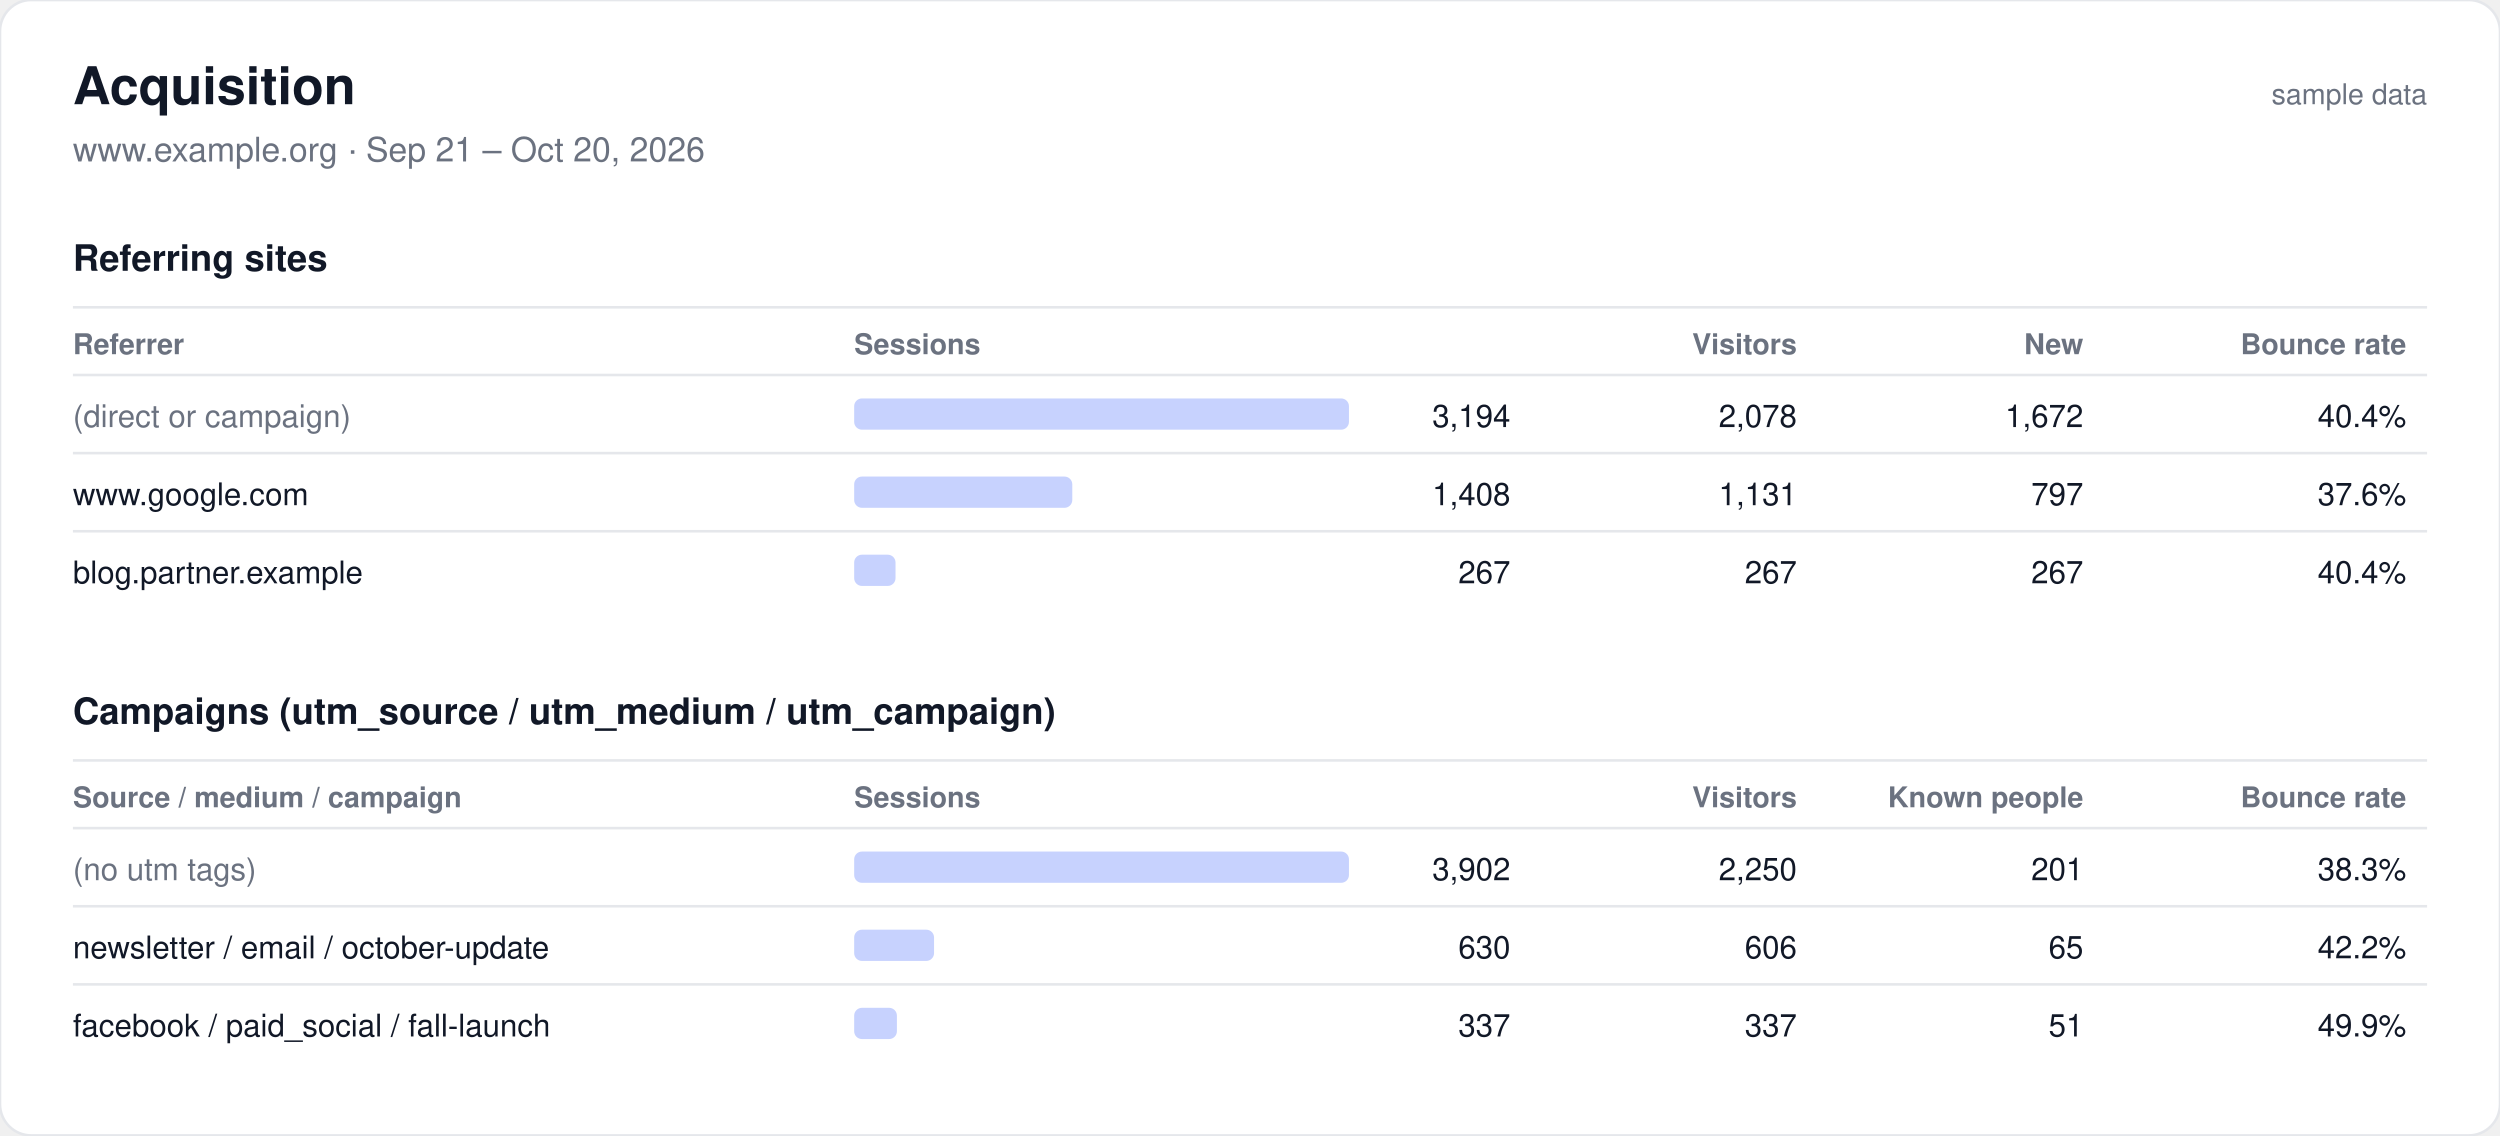
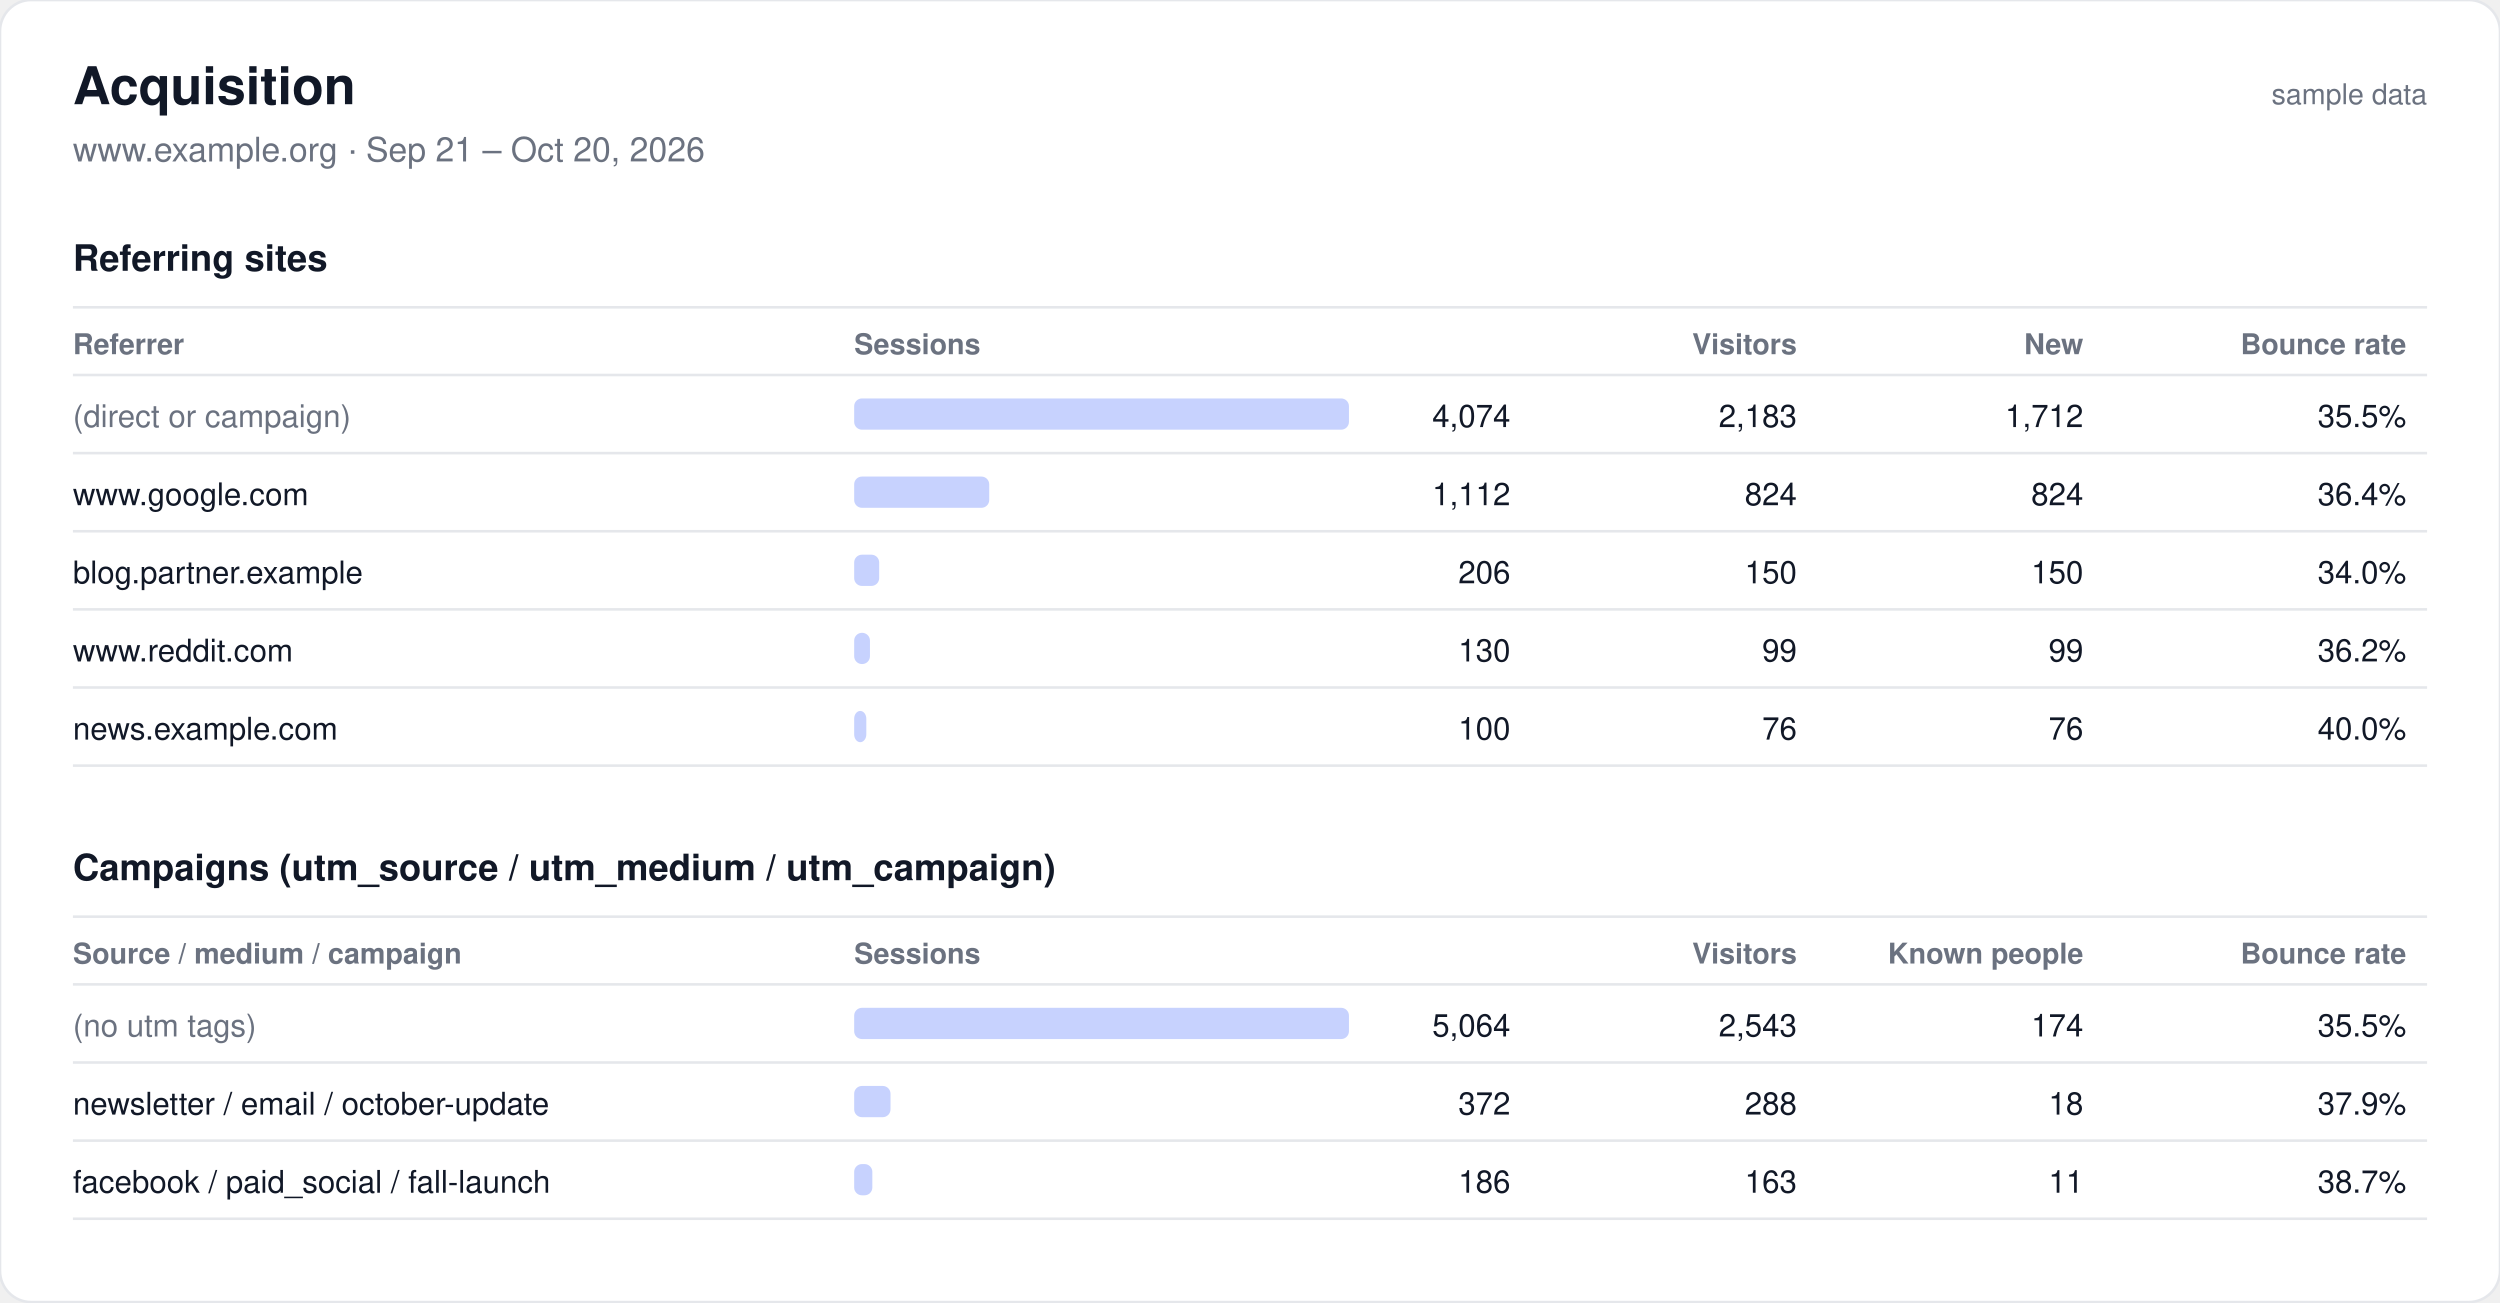
- <svg xmlns="http://www.w3.org/2000/svg" width="960" height="436" viewBox="0 0 960 436" font-family="-apple-system, BlinkMacSystemFont, 'Segoe UI', Helvetica, Arial, sans-serif">
-   <rect width="960" height="436" rx="12" fill="#ffffff" stroke="#e5e7eb" />
+ <svg xmlns="http://www.w3.org/2000/svg" width="960" height="500" viewBox="0 0 960 500" font-family="-apple-system, BlinkMacSystemFont, 'Segoe UI', Helvetica, Arial, sans-serif">
+   <rect width="960" height="500" rx="12" fill="#ffffff" stroke="#e5e7eb" />
  <text x="28" y="40" font-size="20" fill="#111827" font-weight="600" text-anchor="start">Acquisition</text>
  <text x="28" y="62" font-size="13" fill="#6b7280" font-weight="400" text-anchor="start">www.example.org · Sep 21 – Oct 20, 2026</text>
  <text x="932" y="40" font-size="11" fill="#6b7280" font-weight="400" text-anchor="end">sample data</text>
  <text x="28" y="104" font-size="14" fill="#111827" font-weight="600" text-anchor="start">Referring sites</text>
  <line x1="28" x2="932" y1="118" y2="118" stroke="#e5e7eb" />
  <text x="28" y="136" font-size="11" fill="#6b7280" font-weight="600" text-anchor="start">Referrer</text>
  <text x="328" y="136" font-size="11" fill="#6b7280" font-weight="600" text-anchor="start">Sessions</text>
  <text x="690" y="136" font-size="11" fill="#6b7280" font-weight="600" text-anchor="end">Visitors</text>
  <text x="800" y="136" font-size="11" fill="#6b7280" font-weight="600" text-anchor="end">New</text>
  <text x="924" y="136" font-size="11" fill="#6b7280" font-weight="600" text-anchor="end">Bounce rate</text>
  <line x1="28" x2="932" y1="144" y2="144" stroke="#e5e7eb" />
  <text x="28" y="164" font-size="12" fill="#6b7280" font-weight="400" text-anchor="start">(direct or campaign)</text>
  <rect x="328" y="153" width="190" height="12" rx="3" fill="#c7d2fe" />
-   <text x="580" y="164" font-size="12" fill="#111827" font-weight="400" text-anchor="end">3,194</text>
-   <text x="690" y="164" font-size="12" fill="#111827" font-weight="400" text-anchor="end">2,078</text>
-   <text x="800" y="164" font-size="12" fill="#111827" font-weight="400" text-anchor="end">1,672</text>
-   <text x="924" y="164" font-size="12" fill="#111827" font-weight="400" text-anchor="end">40.4%</text>
+   <text x="580" y="164" font-size="12" fill="#111827" font-weight="400" text-anchor="end">4,074</text>
+   <text x="690" y="164" font-size="12" fill="#111827" font-weight="400" text-anchor="end">2,183</text>
+   <text x="800" y="164" font-size="12" fill="#111827" font-weight="400" text-anchor="end">1,712</text>
+   <text x="924" y="164" font-size="12" fill="#111827" font-weight="400" text-anchor="end">35.5%</text>
  <line x1="28" x2="932" y1="174" y2="174" stroke="#e5e7eb" />
  <text x="28" y="194" font-size="12" fill="#111827" font-weight="400" text-anchor="start">www.google.com</text>
-   <rect x="328" y="183" width="83.757" height="12" rx="3" fill="#c7d2fe" />
-   <text x="580" y="194" font-size="12" fill="#111827" font-weight="400" text-anchor="end">1,408</text>
-   <text x="690" y="194" font-size="12" fill="#111827" font-weight="400" text-anchor="end">1,131</text>
-   <text x="800" y="194" font-size="12" fill="#111827" font-weight="400" text-anchor="end">797</text>
-   <text x="924" y="194" font-size="12" fill="#111827" font-weight="400" text-anchor="end">37.6%</text>
+   <rect x="328" y="183" width="51.861" height="12" rx="3" fill="#c7d2fe" />
+   <text x="580" y="194" font-size="12" fill="#111827" font-weight="400" text-anchor="end">1,112</text>
+   <text x="690" y="194" font-size="12" fill="#111827" font-weight="400" text-anchor="end">824</text>
+   <text x="800" y="194" font-size="12" fill="#111827" font-weight="400" text-anchor="end">824</text>
+   <text x="924" y="194" font-size="12" fill="#111827" font-weight="400" text-anchor="end">36.4%</text>
  <line x1="28" x2="932" y1="204" y2="204" stroke="#e5e7eb" />
  <text x="28" y="224" font-size="12" fill="#111827" font-weight="400" text-anchor="start">blog.partner.example</text>
-   <rect x="328" y="213" width="15.883" height="12" rx="3" fill="#c7d2fe" />
-   <text x="580" y="224" font-size="12" fill="#111827" font-weight="400" text-anchor="end">267</text>
-   <text x="690" y="224" font-size="12" fill="#111827" font-weight="400" text-anchor="end">267</text>
-   <text x="800" y="224" font-size="12" fill="#111827" font-weight="400" text-anchor="end">267</text>
-   <text x="924" y="224" font-size="12" fill="#111827" font-weight="400" text-anchor="end">40.4%</text>
-   <text x="28" y="278" font-size="14" fill="#111827" font-weight="600" text-anchor="start">Campaigns (utm_source / utm_medium / utm_campaign)</text>
-   <line x1="28" x2="932" y1="292" y2="292" stroke="#e5e7eb" />
-   <text x="28" y="310" font-size="11" fill="#6b7280" font-weight="600" text-anchor="start">Source / medium / campaign</text>
-   <text x="328" y="310" font-size="11" fill="#6b7280" font-weight="600" text-anchor="start">Sessions</text>
-   <text x="690" y="310" font-size="11" fill="#6b7280" font-weight="600" text-anchor="end">Visitors</text>
-   <text x="800" y="310" font-size="11" fill="#6b7280" font-weight="600" text-anchor="end">Known people</text>
-   <text x="924" y="310" font-size="11" fill="#6b7280" font-weight="600" text-anchor="end">Bounce rate</text>
-   <line x1="28" x2="932" y1="318" y2="318" stroke="#e5e7eb" />
-   <text x="28" y="338" font-size="12" fill="#6b7280" font-weight="400" text-anchor="start">(no utm tags)</text>
-   <rect x="328" y="327" width="190" height="12" rx="3" fill="#c7d2fe" />
-   <text x="580" y="338" font-size="12" fill="#111827" font-weight="400" text-anchor="end">3,902</text>
-   <text x="690" y="338" font-size="12" fill="#111827" font-weight="400" text-anchor="end">2,250</text>
-   <text x="800" y="338" font-size="12" fill="#111827" font-weight="400" text-anchor="end">201</text>
-   <text x="924" y="338" font-size="12" fill="#111827" font-weight="400" text-anchor="end">38.3%</text>
-   <line x1="28" x2="932" y1="348" y2="348" stroke="#e5e7eb" />
-   <text x="28" y="368" font-size="12" fill="#111827" font-weight="400" text-anchor="start">newsletter / email / october-update</text>
-   <rect x="328" y="357" width="30.677" height="12" rx="3" fill="#c7d2fe" />
-   <text x="580" y="368" font-size="12" fill="#111827" font-weight="400" text-anchor="end">630</text>
-   <text x="690" y="368" font-size="12" fill="#111827" font-weight="400" text-anchor="end">606</text>
-   <text x="800" y="368" font-size="12" fill="#111827" font-weight="400" text-anchor="end">65</text>
-   <text x="924" y="368" font-size="12" fill="#111827" font-weight="400" text-anchor="end">42.2%</text>
+   <rect x="328" y="213" width="9.607" height="12" rx="3" fill="#c7d2fe" />
+   <text x="580" y="224" font-size="12" fill="#111827" font-weight="400" text-anchor="end">206</text>
+   <text x="690" y="224" font-size="12" fill="#111827" font-weight="400" text-anchor="end">150</text>
+   <text x="800" y="224" font-size="12" fill="#111827" font-weight="400" text-anchor="end">150</text>
+   <text x="924" y="224" font-size="12" fill="#111827" font-weight="400" text-anchor="end">34.0%</text>
+   <line x1="28" x2="932" y1="234" y2="234" stroke="#e5e7eb" />
+   <text x="28" y="254" font-size="12" fill="#111827" font-weight="400" text-anchor="start">www.reddit.com</text>
+   <rect x="328" y="243" width="6.063" height="12" rx="3" fill="#c7d2fe" />
+   <text x="580" y="254" font-size="12" fill="#111827" font-weight="400" text-anchor="end">130</text>
+   <text x="690" y="254" font-size="12" fill="#111827" font-weight="400" text-anchor="end">99</text>
+   <text x="800" y="254" font-size="12" fill="#111827" font-weight="400" text-anchor="end">99</text>
+   <text x="924" y="254" font-size="12" fill="#111827" font-weight="400" text-anchor="end">36.2%</text>
+   <line x1="28" x2="932" y1="264" y2="264" stroke="#e5e7eb" />
+   <text x="28" y="284" font-size="12" fill="#111827" font-weight="400" text-anchor="start">news.example.com</text>
+   <rect x="328" y="273" width="4.664" height="12" rx="3" fill="#c7d2fe" />
+   <text x="580" y="284" font-size="12" fill="#111827" font-weight="400" text-anchor="end">100</text>
+   <text x="690" y="284" font-size="12" fill="#111827" font-weight="400" text-anchor="end">76</text>
+   <text x="800" y="284" font-size="12" fill="#111827" font-weight="400" text-anchor="end">76</text>
+   <text x="924" y="284" font-size="12" fill="#111827" font-weight="400" text-anchor="end">40.0%</text>
+   <line x1="28" x2="932" y1="294" y2="294" stroke="#e5e7eb" />
+   <text x="28" y="338" font-size="14" fill="#111827" font-weight="600" text-anchor="start">Campaigns (utm_source / utm_medium / utm_campaign)</text>
+   <line x1="28" x2="932" y1="352" y2="352" stroke="#e5e7eb" />
+   <text x="28" y="370" font-size="11" fill="#6b7280" font-weight="600" text-anchor="start">Source / medium / campaign</text>
+   <text x="328" y="370" font-size="11" fill="#6b7280" font-weight="600" text-anchor="start">Sessions</text>
+   <text x="690" y="370" font-size="11" fill="#6b7280" font-weight="600" text-anchor="end">Visitors</text>
+   <text x="800" y="370" font-size="11" fill="#6b7280" font-weight="600" text-anchor="end">Known people</text>
+   <text x="924" y="370" font-size="11" fill="#6b7280" font-weight="600" text-anchor="end">Bounce rate</text>
  <line x1="28" x2="932" y1="378" y2="378" stroke="#e5e7eb" />
-   <text x="28" y="398" font-size="12" fill="#111827" font-weight="400" text-anchor="start">facebook / paid_social / fall-launch</text>
-   <rect x="328" y="387" width="16.41" height="12" rx="3" fill="#c7d2fe" />
-   <text x="580" y="398" font-size="12" fill="#111827" font-weight="400" text-anchor="end">337</text>
-   <text x="690" y="398" font-size="12" fill="#111827" font-weight="400" text-anchor="end">337</text>
-   <text x="800" y="398" font-size="12" fill="#111827" font-weight="400" text-anchor="end">51</text>
-   <text x="924" y="398" font-size="12" fill="#111827" font-weight="400" text-anchor="end">49.9%</text>
+   <text x="28" y="398" font-size="12" fill="#6b7280" font-weight="400" text-anchor="start">(no utm tags)</text>
+   <rect x="328" y="387" width="190" height="12" rx="3" fill="#c7d2fe" />
+   <text x="580" y="398" font-size="12" fill="#111827" font-weight="400" text-anchor="end">5,064</text>
+   <text x="690" y="398" font-size="12" fill="#111827" font-weight="400" text-anchor="end">2,543</text>
+   <text x="800" y="398" font-size="12" fill="#111827" font-weight="400" text-anchor="end">174</text>
+   <text x="924" y="398" font-size="12" fill="#111827" font-weight="400" text-anchor="end">35.5%</text>
+   <line x1="28" x2="932" y1="408" y2="408" stroke="#e5e7eb" />
+   <text x="28" y="428" font-size="12" fill="#111827" font-weight="400" text-anchor="start">newsletter / email / october-update</text>
+   <rect x="328" y="417" width="13.957" height="12" rx="3" fill="#c7d2fe" />
+   <text x="580" y="428" font-size="12" fill="#111827" font-weight="400" text-anchor="end">372</text>
+   <text x="690" y="428" font-size="12" fill="#111827" font-weight="400" text-anchor="end">288</text>
+   <text x="800" y="428" font-size="12" fill="#111827" font-weight="400" text-anchor="end">18</text>
+   <text x="924" y="428" font-size="12" fill="#111827" font-weight="400" text-anchor="end">37.9%</text>
+   <line x1="28" x2="932" y1="438" y2="438" stroke="#e5e7eb" />
+   <text x="28" y="458" font-size="12" fill="#111827" font-weight="400" text-anchor="start">facebook / paid_social / fall-launch</text>
+   <rect x="328" y="447" width="6.979" height="12" rx="3" fill="#c7d2fe" />
+   <text x="580" y="458" font-size="12" fill="#111827" font-weight="400" text-anchor="end">186</text>
+   <text x="690" y="458" font-size="12" fill="#111827" font-weight="400" text-anchor="end">163</text>
+   <text x="800" y="458" font-size="12" fill="#111827" font-weight="400" text-anchor="end">11</text>
+   <text x="924" y="458" font-size="12" fill="#111827" font-weight="400" text-anchor="end">38.7%</text>
+   <line x1="28" x2="932" y1="468" y2="468" stroke="#e5e7eb" />
</svg>
